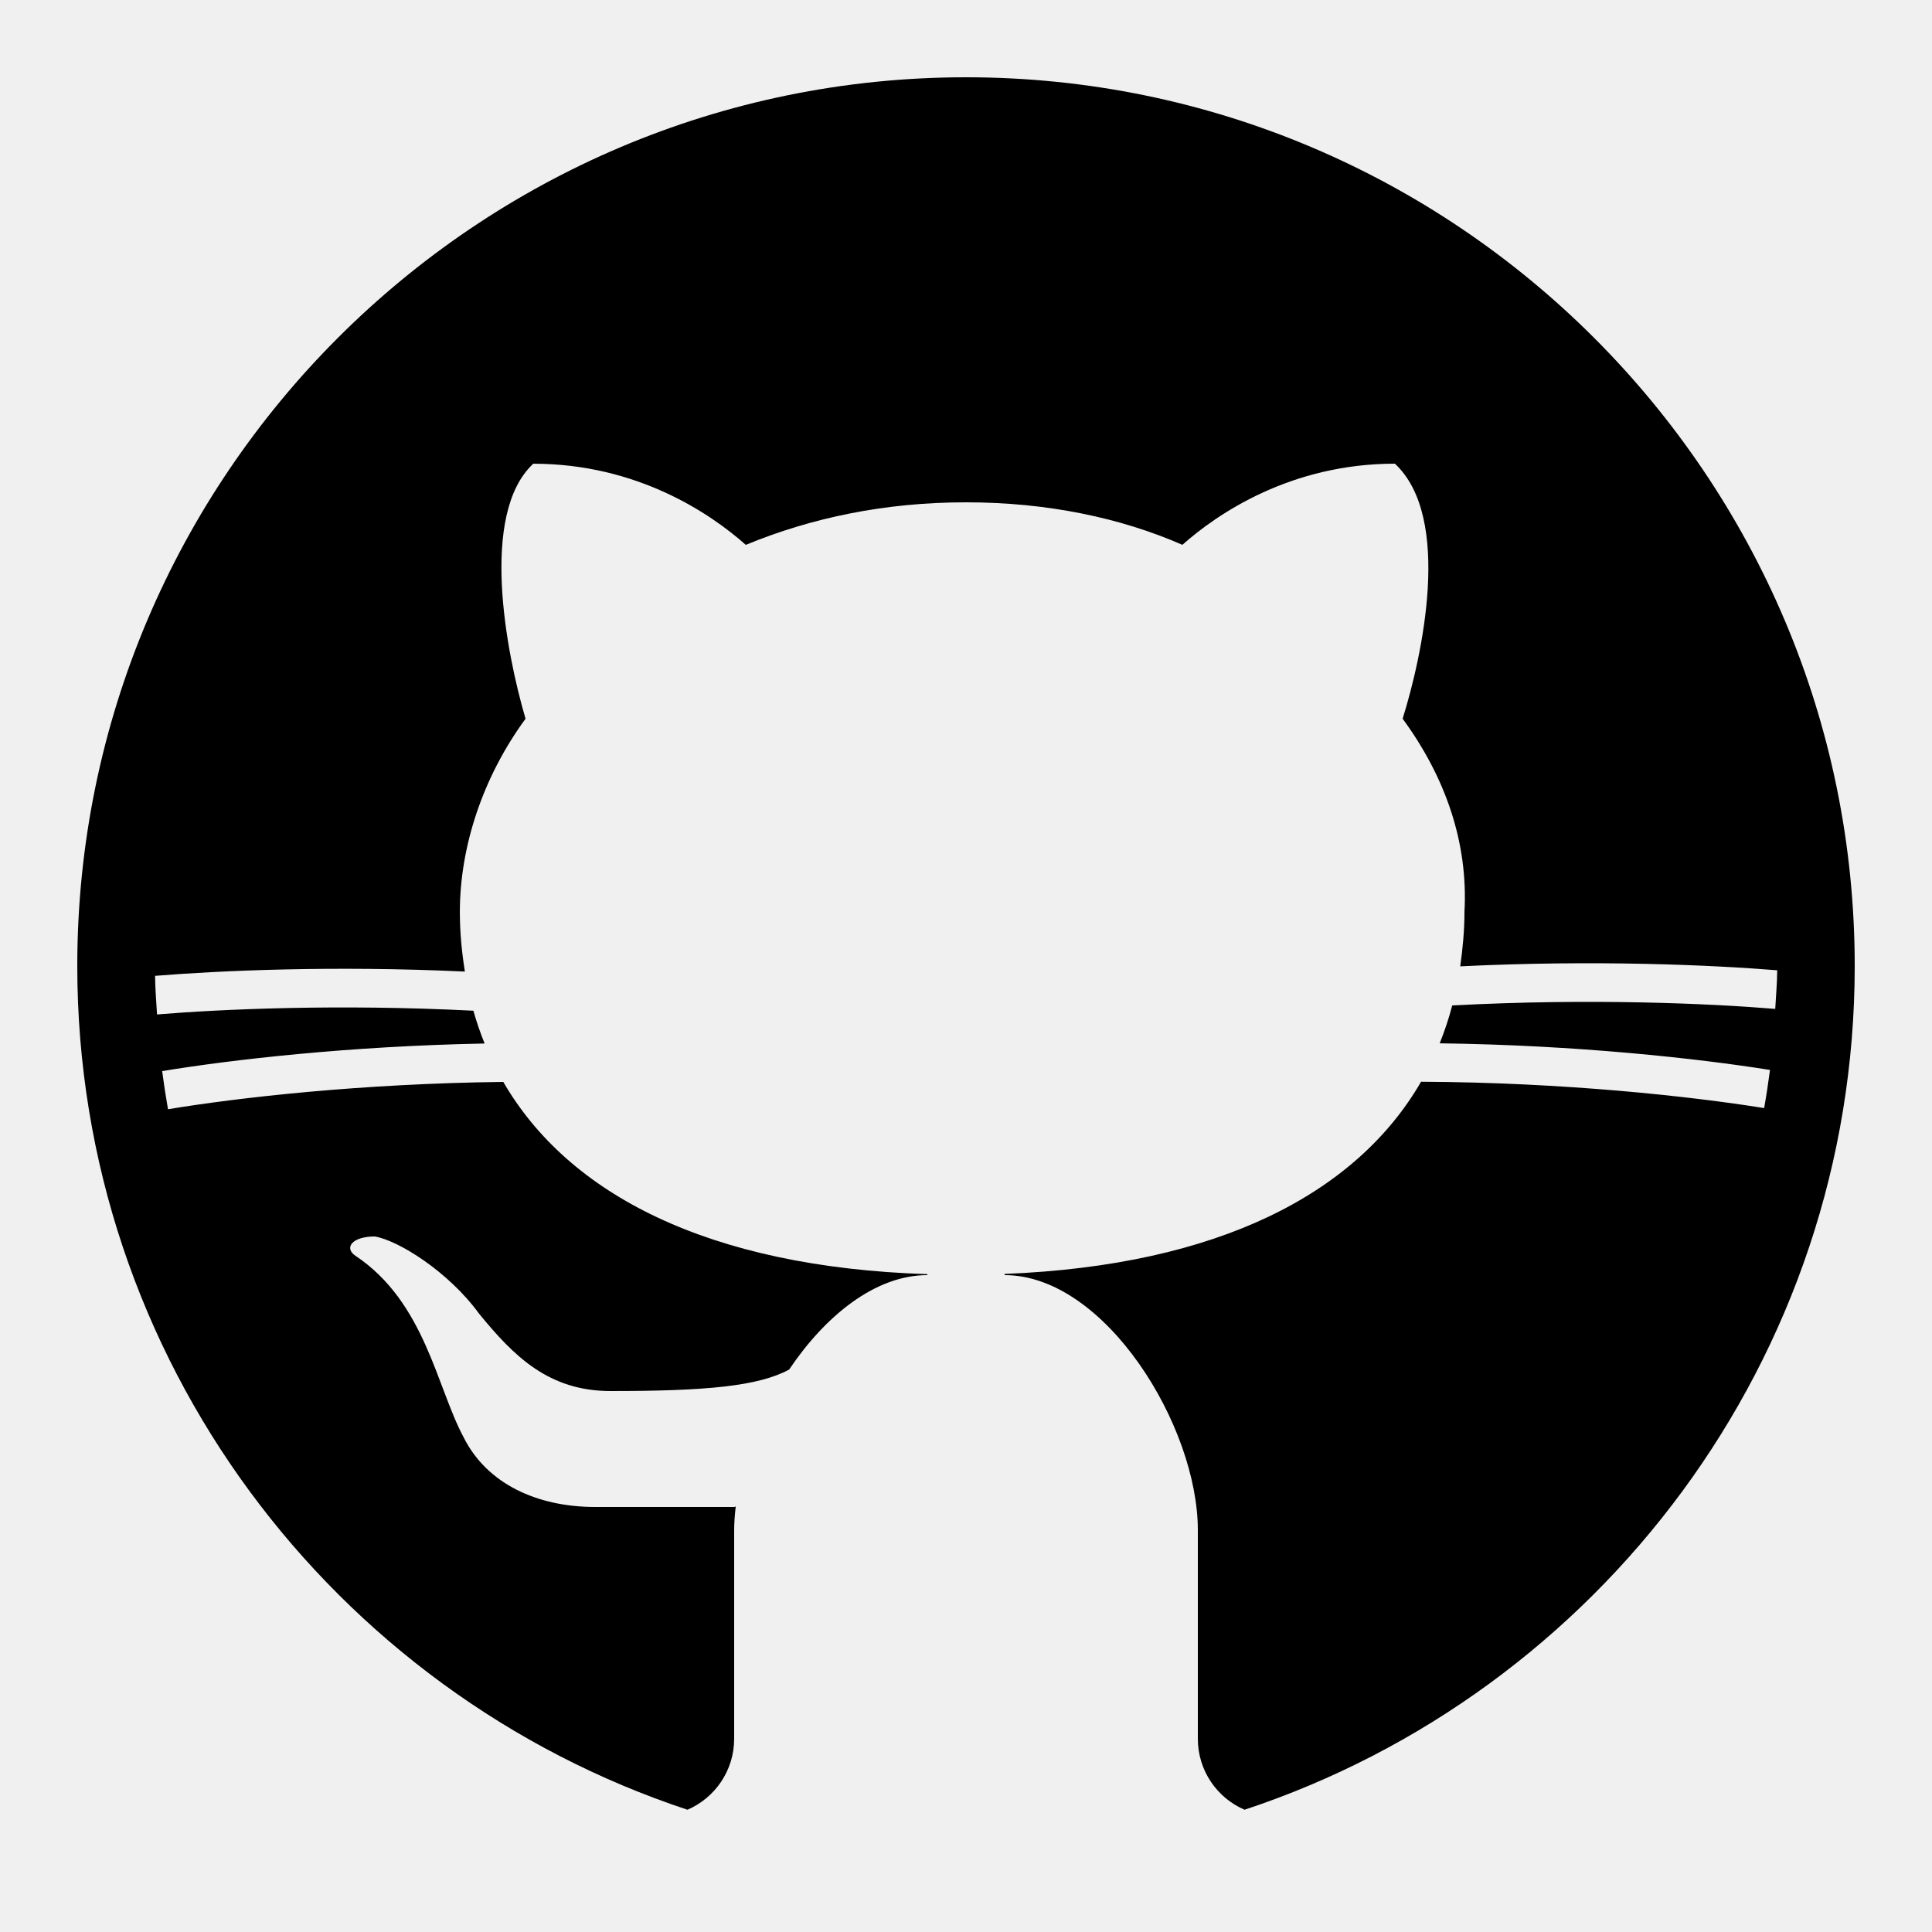
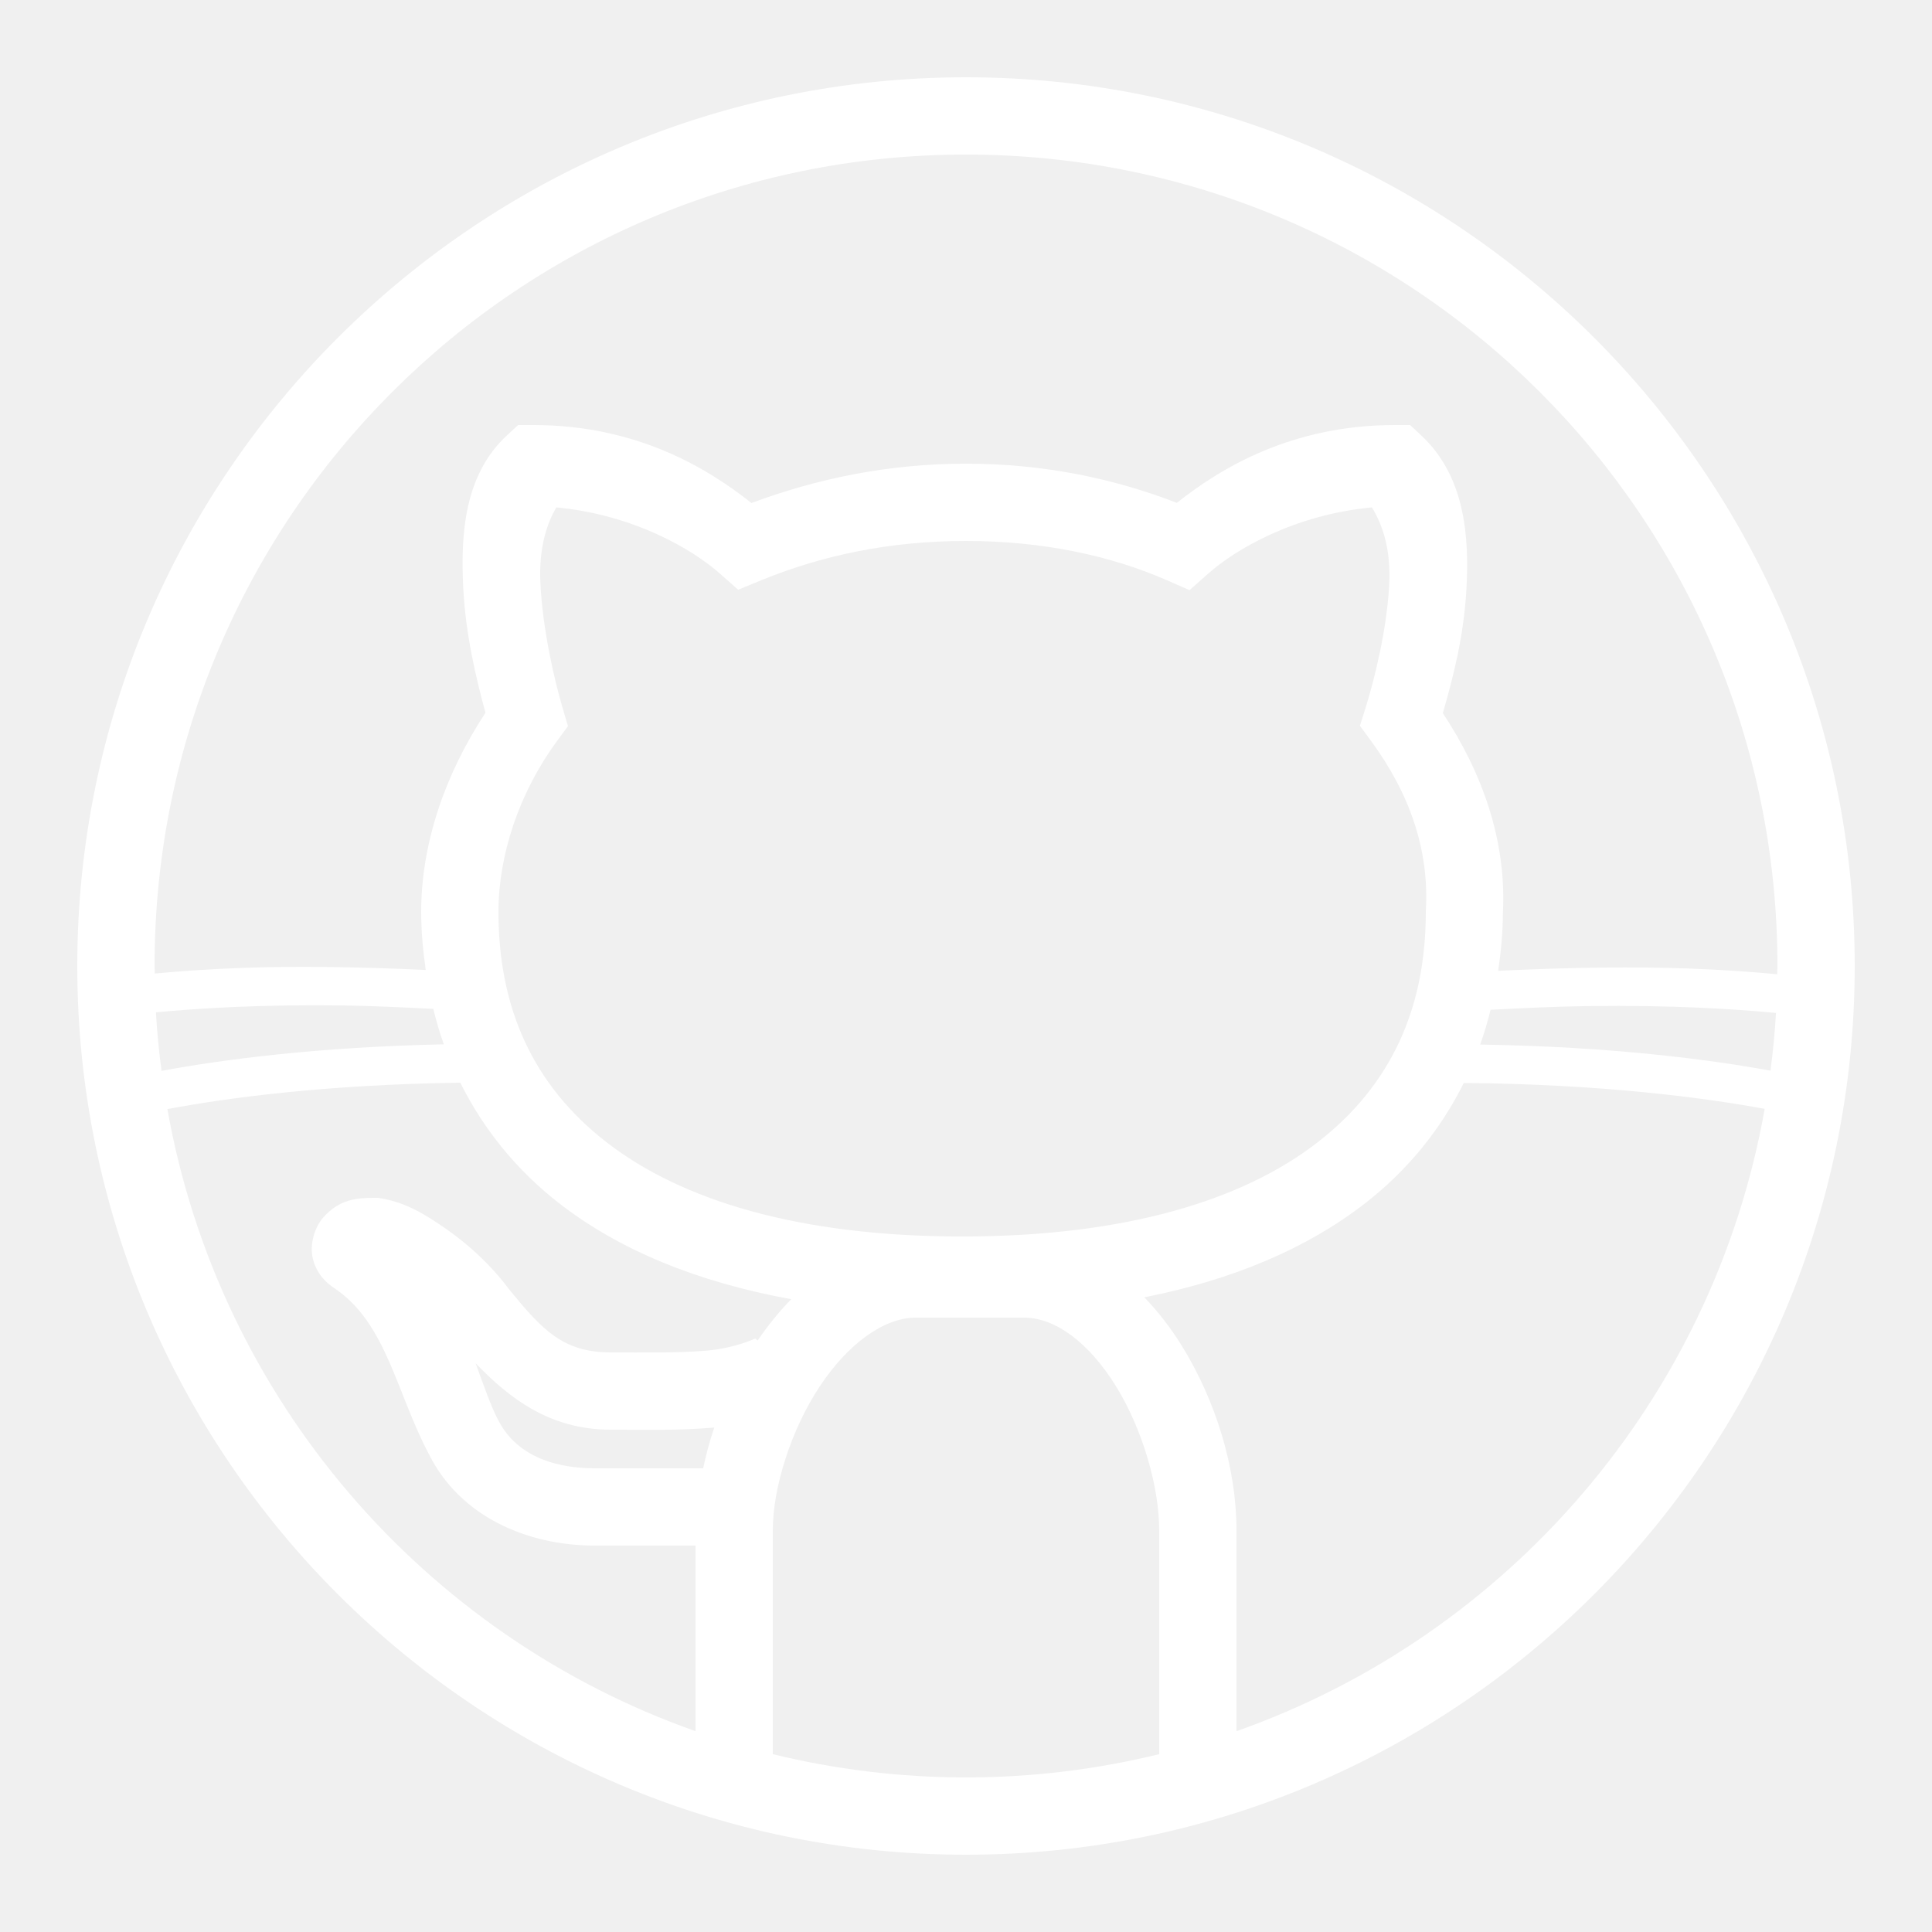
- <svg xmlns="http://www.w3.org/2000/svg" viewBox="0 0 50 50" width="50px" height="50px">
-   <path d="M17.791,46.836C18.502,46.53,19,45.823,19,45v-5.4c0-0.197,0.016-0.402,0.041-0.61C19.027,38.994,19.014,38.997,19,39 c0,0-3,0-3.6,0c-1.5,0-2.8-0.6-3.4-1.8c-0.7-1.3-1-3.5-2.8-4.7C8.9,32.3,9.1,32,9.7,32c0.6,0.1,1.9,0.9,2.7,2c0.9,1.1,1.8,2,3.4,2 c2.487,0,3.82-0.125,4.622-0.555C21.356,34.056,22.649,33,24,33v-0.025c-5.668-0.182-9.289-2.066-10.975-4.975 c-3.665,0.042-6.856,0.405-8.677,0.707c-0.058-0.327-0.108-0.656-0.151-0.987c1.797-0.296,4.843-0.647,8.345-0.714 c-0.112-0.276-0.209-0.559-0.291-0.849c-3.511-0.178-6.541-0.039-8.187,0.097c-0.02-0.332-0.047-0.663-0.051-0.999 c1.649-0.135,4.597-0.27,8.018-0.111c-0.079-0.5-0.13-1.011-0.13-1.543c0-1.7,0.6-3.5,1.7-5c-0.5-1.7-1.2-5.3,0.2-6.6 c2.7,0,4.6,1.3,5.5,2.1C21,13.4,22.9,13,25,13s4,0.4,5.6,1.1c0.9-0.8,2.8-2.1,5.5-2.1c1.5,1.4,0.7,5,0.2,6.6c1.1,1.5,1.7,3.2,1.6,5 c0,0.484-0.045,0.951-0.11,1.409c3.499-0.172,6.527-0.034,8.204,0.102c-0.002,0.337-0.033,0.666-0.051,0.999 c-1.671-0.138-4.775-0.28-8.359-0.089c-0.089,0.336-0.197,0.663-0.325,0.98c3.546,0.046,6.665,0.389,8.548,0.689 c-0.043,0.332-0.093,0.661-0.151,0.987c-1.912-0.306-5.171-0.664-8.879-0.682C35.112,30.873,31.557,32.75,26,32.969V33 c2.6,0,5,3.9,5,6.6V45c0,0.823,0.498,1.53,1.209,1.836C41.37,43.804,48,35.164,48,25C48,12.318,37.683,2,25,2S2,12.318,2,25 C2,35.164,8.63,43.804,17.791,46.836z" />
+ <svg xmlns="http://www.w3.org/2000/svg" fill="#FFFFFF" viewBox="0 0 50 50" width="50px" height="50px">
+   <path d="M 25 2 C 12.311 2 2 12.311 2 25 C 2 37.689 12.311 48 25 48 C 37.689 48 48 37.689 48 25 C 48 12.311 37.689 2 25 2 z M 25 4 C 36.607 4 46 13.393 46 25 C 46 25.071 45.995 25.142 45.994 25.213 C 45.355 25.154 44.616 25.098 43.676 25.064 C 42.347 25.017 40.672 25.031 38.773 25.125 C 38.844 24.635 38.893 24.137 38.895 23.627 C 38.991 21.754 38.363 20.002 37.34 18.455 C 37.587 17.601 37.877 16.515 37.949 15.283 C 38.032 13.879 37.911 12.322 36.783 11.27 L 36.494 11 L 36.1 11 C 33.417 11 31.58 12.123 30.457 13.014 C 28.836 12.386 27.012 12 25 12 C 22.976 12 21.136 12.391 19.447 13.018 C 18.325 12.127 16.487 11 13.801 11 L 13.408 11 L 13.119 11.268 C 12.021 12.287 11.92 13.802 11.988 15.199 C 12.049 16.432 12.322 17.552 12.564 18.447 C 11.524 20.025 10.9 21.822 10.9 23.6 C 10.9 24.111 10.948 24.61 11.018 25.102 C 9.212 25.018 7.602 25.002 6.324 25.047 C 5.385 25.08 4.645 25.136 4.006 25.195 C 4.005 25.13 4 25.065 4 25 C 4 13.393 13.393 4 25 4 z M 14.396 13.131 C 16.414 13.322 17.932 14.223 18.635 14.848 L 19.104 15.262 L 19.682 15.025 C 21.263 14.374 23.027 14 25 14 C 26.973 14 28.737 14.376 30.199 15.016 L 30.785 15.273 L 31.264 14.848 C 31.967 14.223 33.487 13.322 35.506 13.131 C 35.774 13.576 36.007 14.209 35.951 15.166 C 35.884 16.312 35.577 17.56 35.346 18.301 L 35.195 18.783 L 35.494 19.191 C 36.484 20.541 36.988 22.001 36.902 23.545 L 36.9 23.572 L 36.9 23.6 C 36.9 26.095 36.002 28.092 34.088 29.572 C 32.174 31.052 29.153 32 24.9 32 C 20.648 32 17.625 31.052 15.711 29.572 C 13.797 28.092 12.9 26.095 12.9 23.6 C 12.9 22.135 13.429 20.524 14.406 19.191 L 14.699 18.793 L 14.559 18.318 C 14.327 17.53 14.043 16.254 13.986 15.102 C 13.939 14.143 14.166 13.537 14.396 13.131 z M 8.885 26.021 C 9.591 26.031 10.401 26.069 11.213 26.109 C 11.29 26.421 11.379 26.728 11.486 27.027 C 8.179 27.097 5.705 27.43 4.18 27.715 C 4.115 27.214 4.064 26.71 4.035 26.199 C 5.162 26.092 6.751 25.994 8.885 26.021 z M 41.115 26.037 C 43.248 26.01 44.836 26.108 45.963 26.215 C 45.934 26.718 45.884 27.216 45.82 27.709 C 44.241 27.419 41.7 27.087 38.307 27.033 C 38.412 26.74 38.5 26.438 38.576 26.133 C 39.471 26.085 40.345 26.047 41.115 26.037 z M 11.912 28.02 C 12.509 29.215 13.362 30.283 14.488 31.154 C 16.029 32.346 18.032 33.178 20.477 33.623 C 20.157 33.952 19.866 34.313 19.607 34.693 L 19.547 34.641 C 19.552 34.634 19.05 34.886 18.299 34.953 C 17.548 35.02 16.622 35 15.801 35 C 14.576 35 14.036 34.421 13.174 33.367 C 12.696 32.724 12.114 32.202 11.549 31.807 C 10.97 31.401 10.476 31.116 9.865 31.014 L 9.783 31 L 9.699 31 C 9.233 31 8.781 31.034 8.359 31.516 C 8.149 31.757 8.003 32.203 8.098 32.58 C 8.192 32.958 8.431 33.19 8.645 33.332 C 10.011 34.243 10.253 36.047 11.109 37.65 C 11.909 39.244 13.636 40 15.4 40 L 18 40 L 18 44.803 C 10.968 42.321 5.665 36.205 4.332 28.703 C 5.863 28.415 8.427 28.068 11.912 28.02 z M 37.883 28.027 C 41.446 28.058 44.081 28.404 45.67 28.697 C 44.339 36.202 39.034 42.32 32 44.803 L 32 39.6 C 32 38.015 31.48 36.268 30.574 34.811 C 30.299 34.368 29.976 33.95 29.615 33.574 C 31.93 33.117 33.832 32.299 35.312 31.154 C 36.437 30.285 37.288 29.22 37.883 28.027 z M 23.699 34.1 L 26.5 34.1 C 27.313 34.1 28.18 34.747 28.875 35.865 C 29.57 36.983 30 38.484 30 39.6 L 30 45.398 C 28.397 45.789 26.724 46 25 46 C 23.276 46 21.603 45.789 20 45.398 L 20 39.6 C 20 38.509 20.468 37.011 21.209 35.889 C 21.95 34.766 22.886 34.1 23.699 34.1 z M 12.309 35.281 C 13.174 36.179 14.223 37 15.801 37 C 16.58 37 17.552 37.028 18.477 36.945 C 18.48 36.945 18.483 36.944 18.486 36.943 C 18.365 37.293 18.274 37.646 18.197 38 L 15.4 38 C 14.167 38 13.296 37.554 12.895 36.752 L 12.887 36.738 L 12.881 36.727 C 12.716 36.421 12.501 35.811 12.309 35.281 z" />
</svg>
